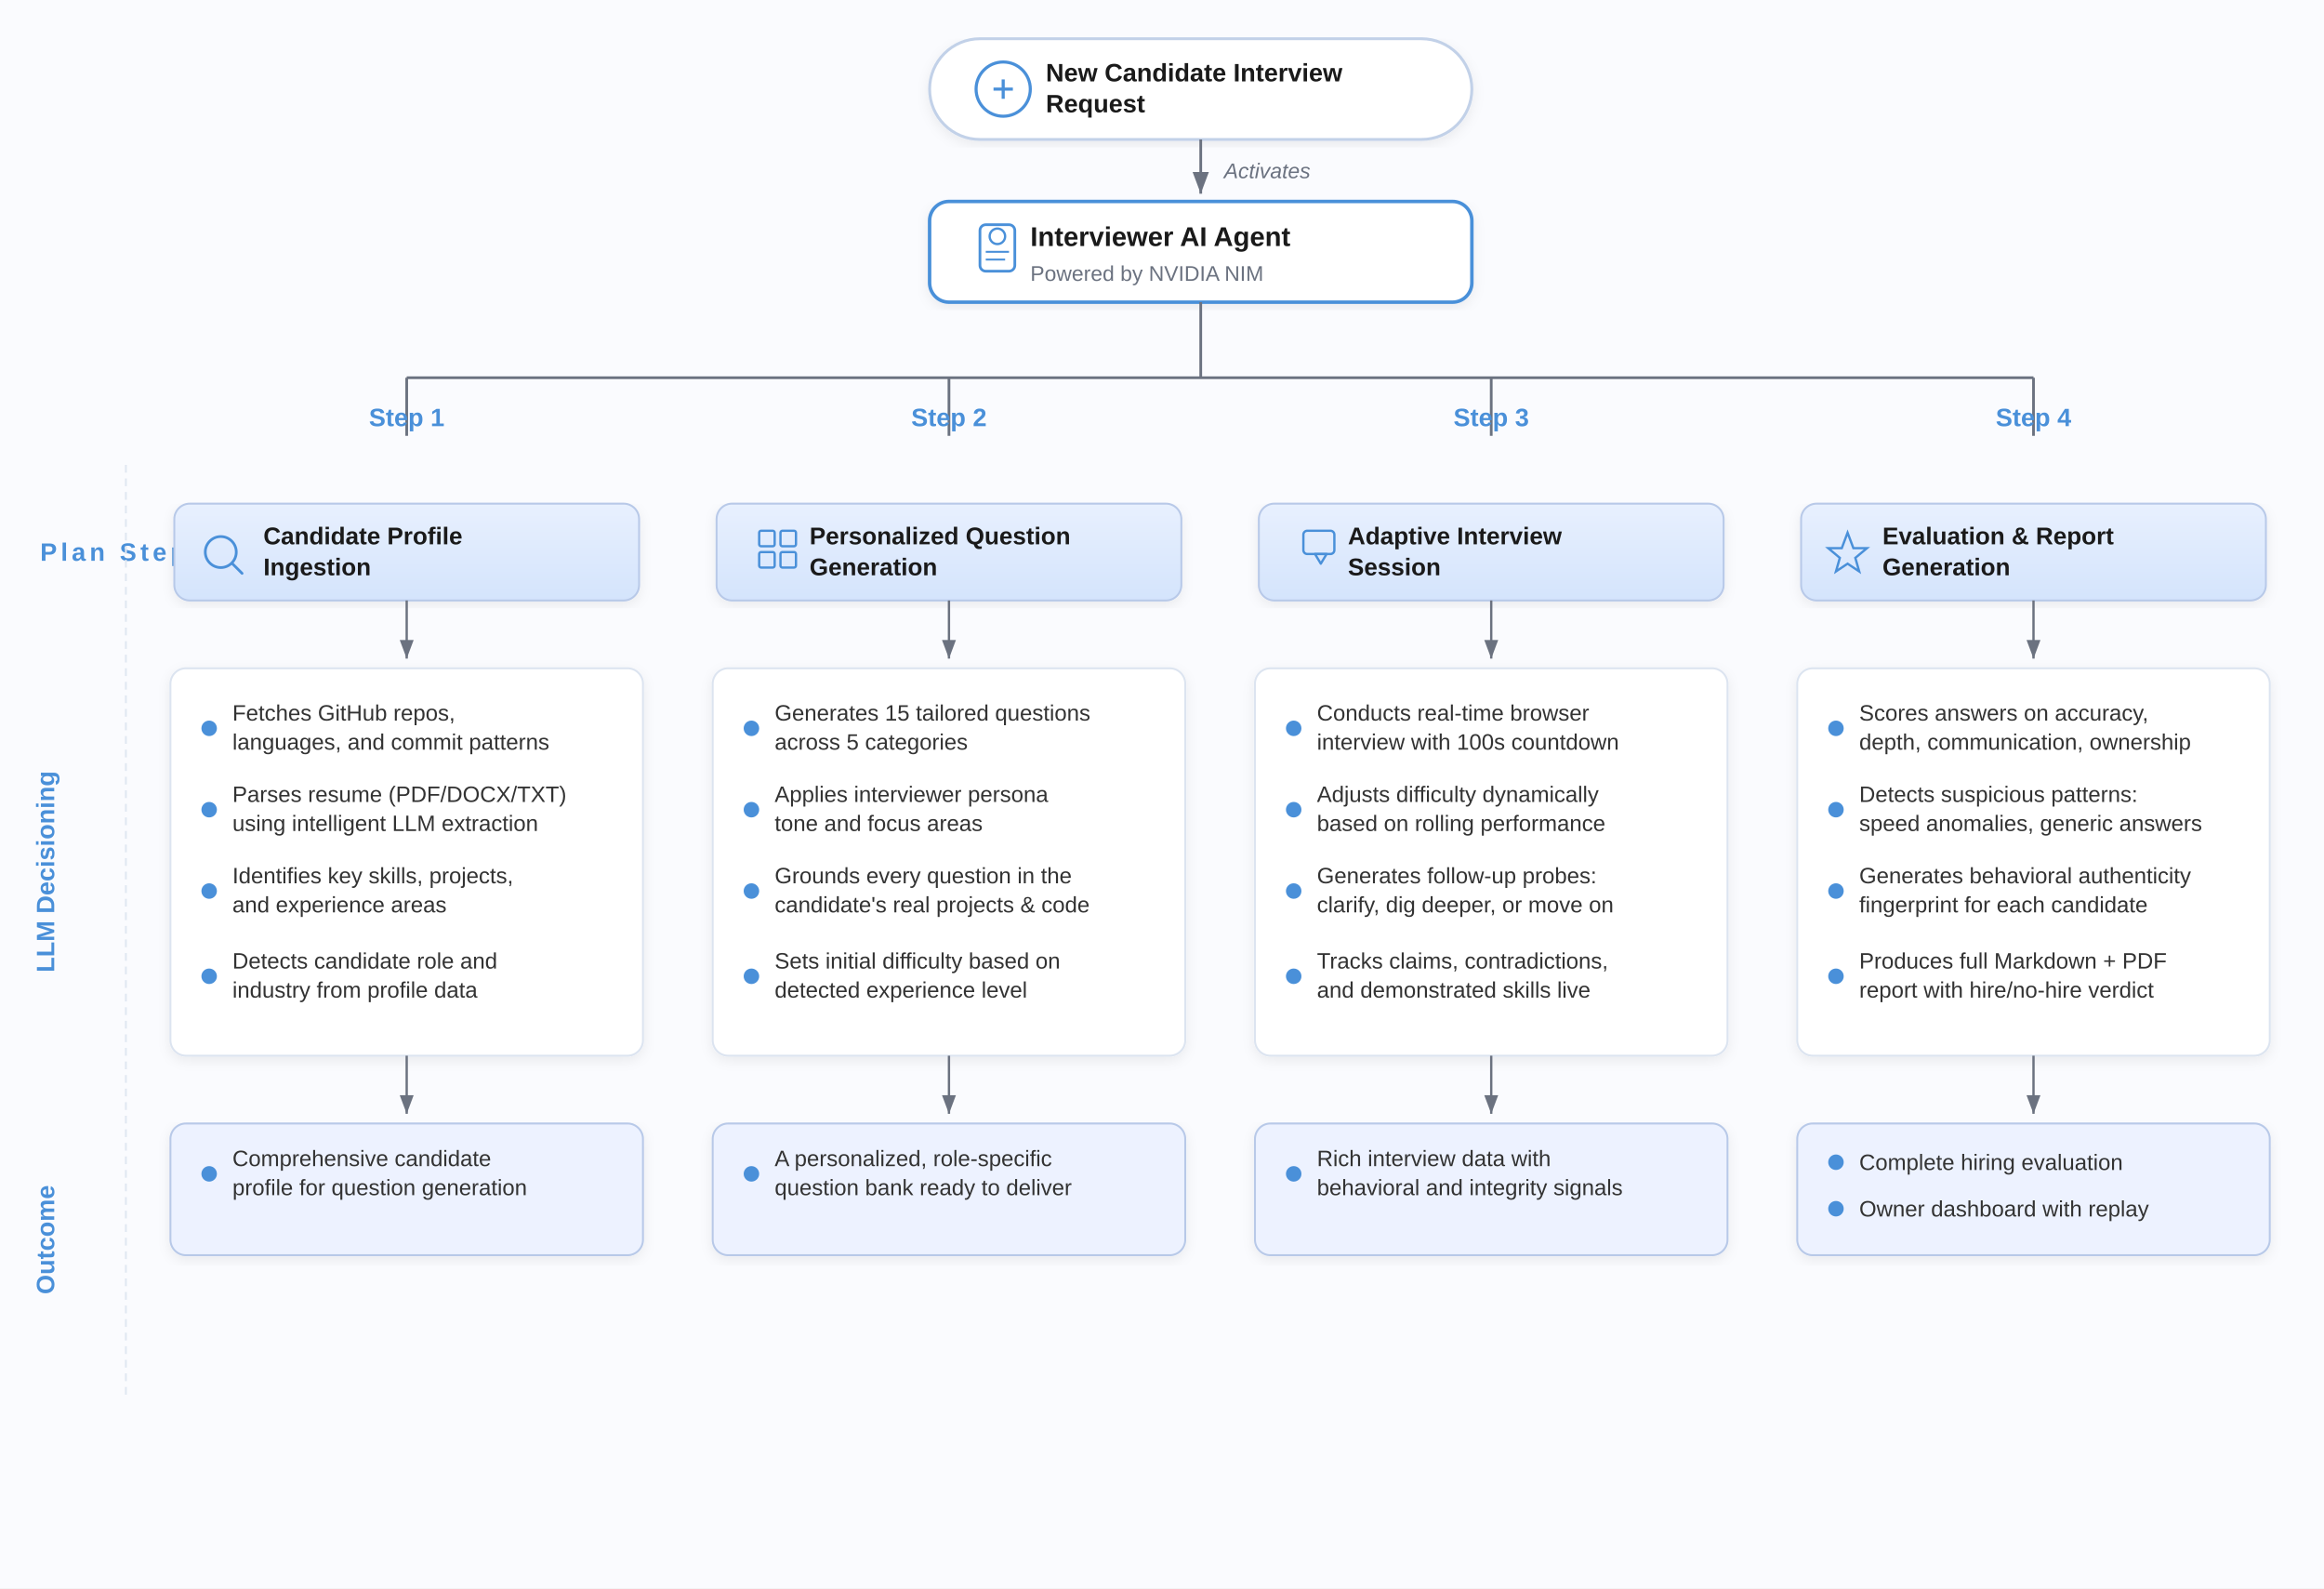
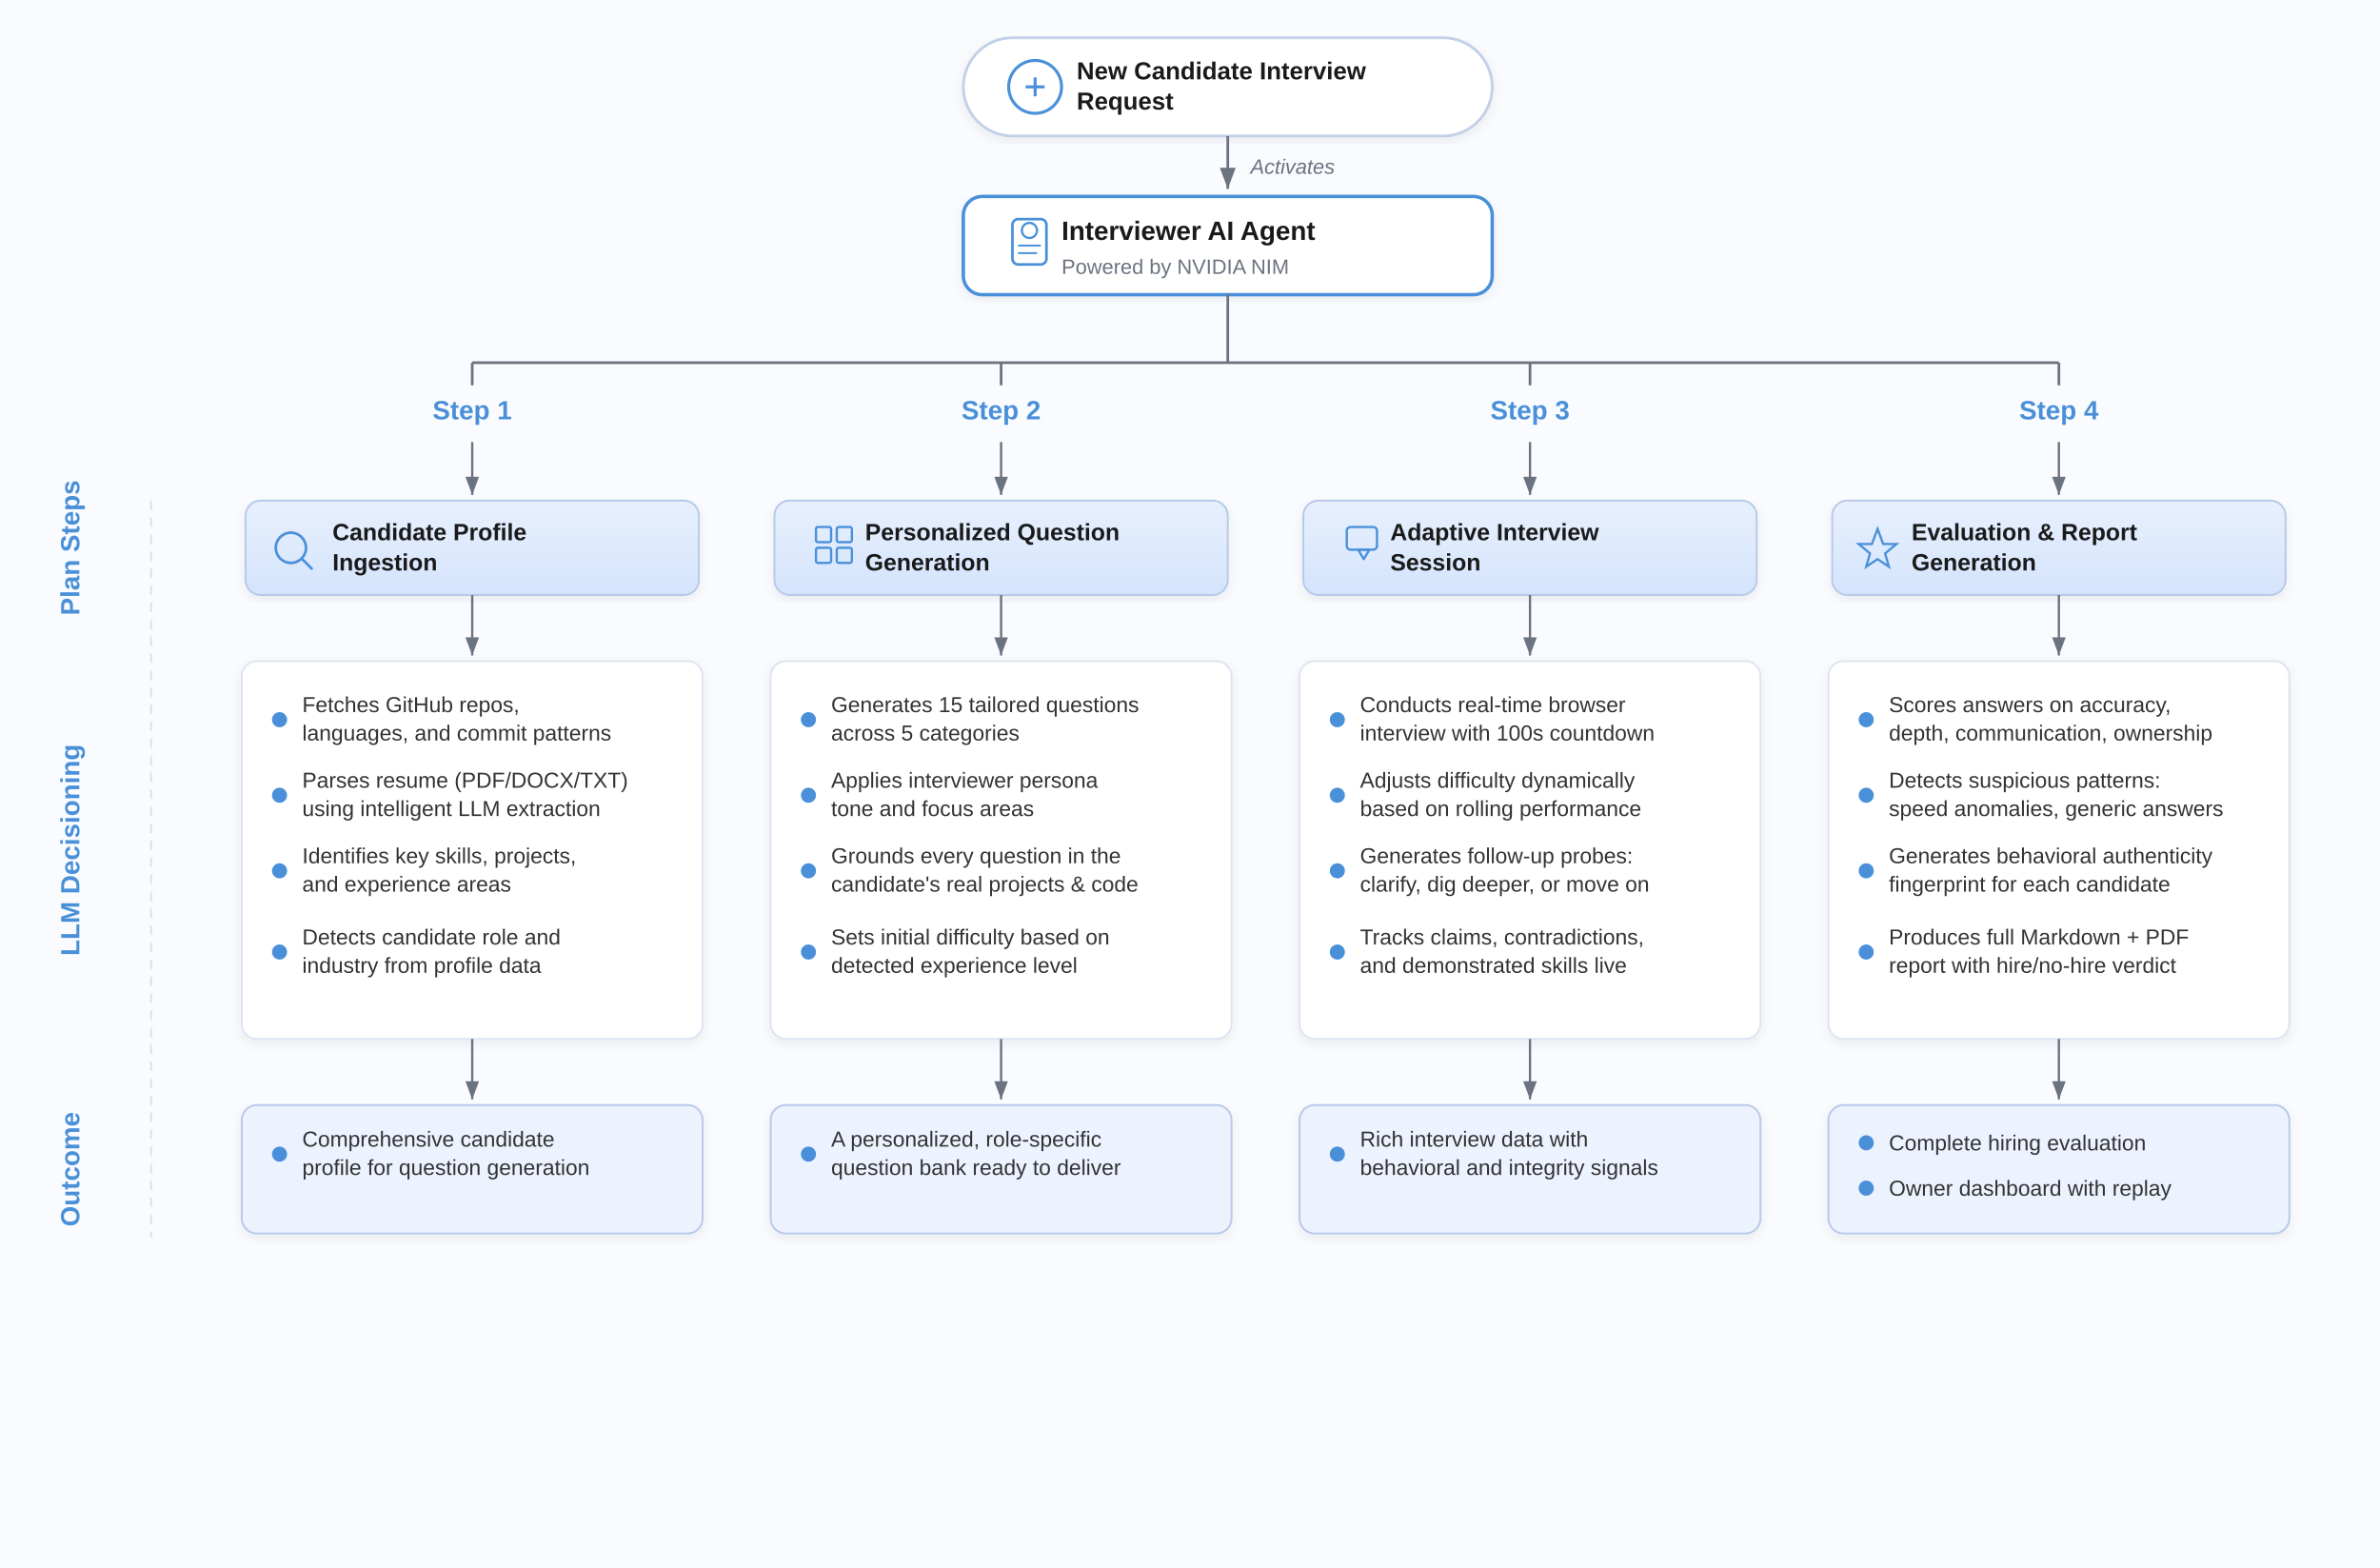
- <svg xmlns="http://www.w3.org/2000/svg" viewBox="0 0 1200 820" font-family="Segoe UI, Arial, sans-serif">
+ <svg xmlns="http://www.w3.org/2000/svg" viewBox="0 0 1260 830" font-family="Segoe UI, Arial, sans-serif">
  <defs>
    <filter id="shadow" x="-4%" y="-4%" width="108%" height="112%">
      <feDropShadow dx="0" dy="2" stdDeviation="3" flood-opacity="0.07" />
    </filter>
    <linearGradient id="stepGrad" x1="0" y1="0" x2="0" y2="1">
      <stop offset="0%" stop-color="#E8F0FE" />
      <stop offset="100%" stop-color="#D4E4FC" />
    </linearGradient>
    <marker id="arrow" markerWidth="8" markerHeight="6" refX="8" refY="3" orient="auto">
      <polygon points="0 0, 8 3, 0 6" fill="#6B7280" />
    </marker>
  </defs>
-   <rect width="1200" height="820" fill="#FAFBFE" />
-   <rect x="480" y="20" width="280" height="52" rx="26" fill="white" stroke="#C2D1E8" stroke-width="1.5" filter="url(#shadow)" />
-   <circle cx="518" cy="46" r="14" fill="none" stroke="#4A90D9" stroke-width="1.6" />
-   <line x1="513" y1="46" x2="523" y2="46" stroke="#4A90D9" stroke-width="1.6" />
-   <line x1="518" y1="41" x2="518" y2="51" stroke="#4A90D9" stroke-width="1.6" />
-   <text x="540" y="42" font-size="13" font-weight="600" fill="#1a1a1a">New Candidate Interview</text>
-   <text x="540" y="58" font-size="13" font-weight="600" fill="#1a1a1a">Request</text>
-   <line x1="620" y1="72" x2="620" y2="100" stroke="#6B7280" stroke-width="1.4" marker-end="url(#arrow)" />
-   <text x="632" y="92" font-size="11" fill="#6B7280" font-style="italic">Activates</text>
-   <rect x="480" y="104" width="280" height="52" rx="10" fill="white" stroke="#4A90D9" stroke-width="1.8" filter="url(#shadow)" />
-   <rect x="506" y="116" width="18" height="24" rx="3" fill="none" stroke="#4A90D9" stroke-width="1.4" />
-   <circle cx="515" cy="122" r="4" fill="none" stroke="#4A90D9" stroke-width="1.2" />
-   <line x1="509" y1="130" x2="521" y2="130" stroke="#4A90D9" stroke-width="1" />
-   <line x1="509" y1="134" x2="519" y2="134" stroke="#4A90D9" stroke-width="1" />
-   <text x="532" y="127" font-size="14" font-weight="700" fill="#1a1a1a">Interviewer AI Agent</text>
-   <text x="532" y="145" font-size="11" fill="#6B7280">Powered by NVIDIA NIM</text>
-   <line x1="620" y1="156" x2="620" y2="195" stroke="#6B7280" stroke-width="1.4" />
-   <line x1="210" y1="195" x2="1050" y2="195" stroke="#6B7280" stroke-width="1.4" />
-   <line x1="210" y1="195" x2="210" y2="225" stroke="#6B7280" stroke-width="1.4" />
-   <line x1="490" y1="195" x2="490" y2="225" stroke="#6B7280" stroke-width="1.4" />
-   <line x1="770" y1="195" x2="770" y2="225" stroke="#6B7280" stroke-width="1.4" />
-   <line x1="1050" y1="195" x2="1050" y2="225" stroke="#6B7280" stroke-width="1.4" />
-   <text x="210" y="220" font-size="13" fill="#4A90D9" font-weight="600" text-anchor="middle">Step 1</text>
-   <text x="490" y="220" font-size="13" fill="#4A90D9" font-weight="600" text-anchor="middle">Step 2</text>
-   <text x="770" y="220" font-size="13" fill="#4A90D9" font-weight="600" text-anchor="middle">Step 3</text>
-   <text x="1050" y="220" font-size="13" fill="#4A90D9" font-weight="600" text-anchor="middle">Step 4</text>
-   <text x="28" y="285" font-size="13" fill="#4A90D9" font-weight="700" text-anchor="middle" writing-mode="tb" glyph-orientation-vertical="0" letter-spacing="2" transform="rotate(-90,28,285)">Plan Steps</text>
-   <text x="28" y="450" font-size="13" fill="#4A90D9" font-weight="700" text-anchor="middle" transform="rotate(-90,28,450)">LLM Decisioning</text>
-   <text x="28" y="640" font-size="13" fill="#4A90D9" font-weight="700" text-anchor="middle" transform="rotate(-90,28,640)">Outcome</text>
-   <line x1="65" y1="240" x2="65" y2="720" stroke="#E0E7F1" stroke-width="1" stroke-dasharray="4,3" />
-   <rect x="90" y="260" width="240" height="50" rx="8" fill="url(#stepGrad)" stroke="#B8C9E8" stroke-width="1" filter="url(#shadow)" />
-   <circle cx="114" cy="285" r="8" fill="none" stroke="#4A90D9" stroke-width="1.4" />
-   <line x1="120" y1="291" x2="125" y2="296" stroke="#4A90D9" stroke-width="1.4" stroke-linecap="round" />
-   <text x="136" y="281" font-size="12.5" font-weight="700" fill="#1a1a1a">Candidate Profile</text>
-   <text x="136" y="297" font-size="12.5" font-weight="700" fill="#1a1a1a">Ingestion</text>
-   <line x1="210" y1="310" x2="210" y2="340" stroke="#6B7280" stroke-width="1.2" marker-end="url(#arrow)" />
-   <rect x="88" y="345" width="244" height="200" rx="8" fill="white" stroke="#DCE4F0" stroke-width="1" filter="url(#shadow)" />
-   <circle cx="108" cy="376" r="4" fill="#4A90D9" />
-   <text x="120" y="372" font-size="11.5" fill="#333">Fetches GitHub repos,</text>
-   <text x="120" y="387" font-size="11.5" fill="#333">languages, and commit patterns</text>
-   <circle cx="108" cy="418" r="4" fill="#4A90D9" />
-   <text x="120" y="414" font-size="11.5" fill="#333">Parses resume (PDF/DOCX/TXT)</text>
-   <text x="120" y="429" font-size="11.5" fill="#333">using intelligent LLM extraction</text>
-   <circle cx="108" cy="460" r="4" fill="#4A90D9" />
-   <text x="120" y="456" font-size="11.5" fill="#333">Identifies key skills, projects,</text>
-   <text x="120" y="471" font-size="11.5" fill="#333">and experience areas</text>
-   <circle cx="108" cy="504" r="4" fill="#4A90D9" />
-   <text x="120" y="500" font-size="11.5" fill="#333">Detects candidate role and</text>
-   <text x="120" y="515" font-size="11.5" fill="#333">industry from profile data</text>
-   <line x1="210" y1="545" x2="210" y2="575" stroke="#6B7280" stroke-width="1.2" marker-end="url(#arrow)" />
-   <rect x="88" y="580" width="244" height="68" rx="8" fill="#EDF2FF" stroke="#B8C9E8" stroke-width="1" filter="url(#shadow)" />
-   <circle cx="108" cy="606" r="4" fill="#4A90D9" />
-   <text x="120" y="602" font-size="11.5" fill="#333">Comprehensive candidate</text>
-   <text x="120" y="617" font-size="11.5" fill="#333">profile for question generation</text>
-   <rect x="370" y="260" width="240" height="50" rx="8" fill="url(#stepGrad)" stroke="#B8C9E8" stroke-width="1" filter="url(#shadow)" />
-   <rect x="392" y="274" width="8" height="8" rx="1" fill="none" stroke="#4A90D9" stroke-width="1.2" />
-   <rect x="403" y="274" width="8" height="8" rx="1" fill="none" stroke="#4A90D9" stroke-width="1.2" />
-   <rect x="392" y="285" width="8" height="8" rx="1" fill="none" stroke="#4A90D9" stroke-width="1.2" />
-   <rect x="403" y="285" width="8" height="8" rx="1" fill="none" stroke="#4A90D9" stroke-width="1.2" />
-   <text x="418" y="281" font-size="12.5" font-weight="700" fill="#1a1a1a">Personalized Question</text>
-   <text x="418" y="297" font-size="12.5" font-weight="700" fill="#1a1a1a">Generation</text>
-   <line x1="490" y1="310" x2="490" y2="340" stroke="#6B7280" stroke-width="1.2" marker-end="url(#arrow)" />
-   <rect x="368" y="345" width="244" height="200" rx="8" fill="white" stroke="#DCE4F0" stroke-width="1" filter="url(#shadow)" />
-   <circle cx="388" cy="376" r="4" fill="#4A90D9" />
-   <text x="400" y="372" font-size="11.5" fill="#333">Generates 15 tailored questions</text>
-   <text x="400" y="387" font-size="11.5" fill="#333">across 5 categories</text>
-   <circle cx="388" cy="418" r="4" fill="#4A90D9" />
-   <text x="400" y="414" font-size="11.5" fill="#333">Applies interviewer persona</text>
-   <text x="400" y="429" font-size="11.5" fill="#333">tone and focus areas</text>
-   <circle cx="388" cy="460" r="4" fill="#4A90D9" />
-   <text x="400" y="456" font-size="11.5" fill="#333">Grounds every question in the</text>
-   <text x="400" y="471" font-size="11.5" fill="#333">candidate's real projects &amp; code</text>
-   <circle cx="388" cy="504" r="4" fill="#4A90D9" />
-   <text x="400" y="500" font-size="11.5" fill="#333">Sets initial difficulty based on</text>
-   <text x="400" y="515" font-size="11.5" fill="#333">detected experience level</text>
-   <line x1="490" y1="545" x2="490" y2="575" stroke="#6B7280" stroke-width="1.2" marker-end="url(#arrow)" />
-   <rect x="368" y="580" width="244" height="68" rx="8" fill="#EDF2FF" stroke="#B8C9E8" stroke-width="1" filter="url(#shadow)" />
-   <circle cx="388" cy="606" r="4" fill="#4A90D9" />
-   <text x="400" y="602" font-size="11.5" fill="#333">A personalized, role-specific</text>
-   <text x="400" y="617" font-size="11.5" fill="#333">question bank ready to deliver</text>
-   <rect x="650" y="260" width="240" height="50" rx="8" fill="url(#stepGrad)" stroke="#B8C9E8" stroke-width="1" filter="url(#shadow)" />
-   <rect x="673" y="274" width="16" height="12" rx="2" fill="none" stroke="#4A90D9" stroke-width="1.2" />
-   <polygon points="679,286 682,291 685,286" fill="none" stroke="#4A90D9" stroke-width="1.2" stroke-linejoin="round" />
-   <text x="696" y="281" font-size="12.5" font-weight="700" fill="#1a1a1a">Adaptive Interview</text>
-   <text x="696" y="297" font-size="12.5" font-weight="700" fill="#1a1a1a">Session</text>
-   <line x1="770" y1="310" x2="770" y2="340" stroke="#6B7280" stroke-width="1.2" marker-end="url(#arrow)" />
-   <rect x="648" y="345" width="244" height="200" rx="8" fill="white" stroke="#DCE4F0" stroke-width="1" filter="url(#shadow)" />
-   <circle cx="668" cy="376" r="4" fill="#4A90D9" />
-   <text x="680" y="372" font-size="11.5" fill="#333">Conducts real-time browser</text>
-   <text x="680" y="387" font-size="11.5" fill="#333">interview with 100s countdown</text>
-   <circle cx="668" cy="418" r="4" fill="#4A90D9" />
-   <text x="680" y="414" font-size="11.5" fill="#333">Adjusts difficulty dynamically</text>
-   <text x="680" y="429" font-size="11.5" fill="#333">based on rolling performance</text>
-   <circle cx="668" cy="460" r="4" fill="#4A90D9" />
-   <text x="680" y="456" font-size="11.5" fill="#333">Generates follow-up probes:</text>
-   <text x="680" y="471" font-size="11.5" fill="#333">clarify, dig deeper, or move on</text>
-   <circle cx="668" cy="504" r="4" fill="#4A90D9" />
-   <text x="680" y="500" font-size="11.5" fill="#333">Tracks claims, contradictions,</text>
-   <text x="680" y="515" font-size="11.5" fill="#333">and demonstrated skills live</text>
-   <line x1="770" y1="545" x2="770" y2="575" stroke="#6B7280" stroke-width="1.2" marker-end="url(#arrow)" />
-   <rect x="648" y="580" width="244" height="68" rx="8" fill="#EDF2FF" stroke="#B8C9E8" stroke-width="1" filter="url(#shadow)" />
-   <circle cx="668" cy="606" r="4" fill="#4A90D9" />
-   <text x="680" y="602" font-size="11.5" fill="#333">Rich interview data with</text>
-   <text x="680" y="617" font-size="11.5" fill="#333">behavioral and integrity signals</text>
-   <rect x="930" y="260" width="240" height="50" rx="8" fill="url(#stepGrad)" stroke="#B8C9E8" stroke-width="1" filter="url(#shadow)" />
-   <polygon points="954,275 957,283 964,283 958,288 960,295 954,291 948,295 950,288 944,283 951,283" fill="none" stroke="#4A90D9" stroke-width="1.2" />
-   <text x="972" y="281" font-size="12.5" font-weight="700" fill="#1a1a1a">Evaluation &amp; Report</text>
-   <text x="972" y="297" font-size="12.5" font-weight="700" fill="#1a1a1a">Generation</text>
-   <line x1="1050" y1="310" x2="1050" y2="340" stroke="#6B7280" stroke-width="1.2" marker-end="url(#arrow)" />
-   <rect x="928" y="345" width="244" height="200" rx="8" fill="white" stroke="#DCE4F0" stroke-width="1" filter="url(#shadow)" />
-   <circle cx="948" cy="376" r="4" fill="#4A90D9" />
-   <text x="960" y="372" font-size="11.5" fill="#333">Scores answers on accuracy,</text>
-   <text x="960" y="387" font-size="11.5" fill="#333">depth, communication, ownership</text>
-   <circle cx="948" cy="418" r="4" fill="#4A90D9" />
-   <text x="960" y="414" font-size="11.5" fill="#333">Detects suspicious patterns:</text>
-   <text x="960" y="429" font-size="11.5" fill="#333">speed anomalies, generic answers</text>
-   <circle cx="948" cy="460" r="4" fill="#4A90D9" />
-   <text x="960" y="456" font-size="11.5" fill="#333">Generates behavioral authenticity</text>
-   <text x="960" y="471" font-size="11.5" fill="#333">fingerprint for each candidate</text>
-   <circle cx="948" cy="504" r="4" fill="#4A90D9" />
-   <text x="960" y="500" font-size="11.5" fill="#333">Produces full Markdown + PDF</text>
-   <text x="960" y="515" font-size="11.5" fill="#333">report with hire/no-hire verdict</text>
-   <line x1="1050" y1="545" x2="1050" y2="575" stroke="#6B7280" stroke-width="1.2" marker-end="url(#arrow)" />
-   <rect x="928" y="580" width="244" height="68" rx="8" fill="#EDF2FF" stroke="#B8C9E8" stroke-width="1" filter="url(#shadow)" />
-   <circle cx="948" cy="600" r="4" fill="#4A90D9" />
-   <text x="960" y="604" font-size="11.5" fill="#333">Complete hiring evaluation</text>
-   <circle cx="948" cy="624" r="4" fill="#4A90D9" />
-   <text x="960" y="628" font-size="11.5" fill="#333">Owner dashboard with replay</text>
+   <rect width="1260" height="830" fill="#FAFBFE" />
+   <rect x="510" y="20" width="280" height="52" rx="26" fill="white" stroke="#C2D1E8" stroke-width="1.5" filter="url(#shadow)" />
+   <circle cx="548" cy="46" r="14" fill="none" stroke="#4A90D9" stroke-width="1.6" />
+   <line x1="543" y1="46" x2="553" y2="46" stroke="#4A90D9" stroke-width="1.6" />
+   <line x1="548" y1="41" x2="548" y2="51" stroke="#4A90D9" stroke-width="1.6" />
+   <text x="570" y="42" font-size="13" font-weight="600" fill="#1a1a1a">New Candidate Interview</text>
+   <text x="570" y="58" font-size="13" font-weight="600" fill="#1a1a1a">Request</text>
+   <line x1="650" y1="72" x2="650" y2="100" stroke="#6B7280" stroke-width="1.4" marker-end="url(#arrow)" />
+   <text x="662" y="92" font-size="11" fill="#6B7280" font-style="italic">Activates</text>
+   <rect x="510" y="104" width="280" height="52" rx="10" fill="white" stroke="#4A90D9" stroke-width="1.8" filter="url(#shadow)" />
+   <rect x="536" y="116" width="18" height="24" rx="3" fill="none" stroke="#4A90D9" stroke-width="1.4" />
+   <circle cx="545" cy="122" r="4" fill="none" stroke="#4A90D9" stroke-width="1.2" />
+   <line x1="539" y1="130" x2="551" y2="130" stroke="#4A90D9" stroke-width="1" />
+   <line x1="539" y1="134" x2="549" y2="134" stroke="#4A90D9" stroke-width="1" />
+   <text x="562" y="127" font-size="14" font-weight="700" fill="#1a1a1a">Interviewer AI Agent</text>
+   <text x="562" y="145" font-size="11" fill="#6B7280">Powered by NVIDIA NIM</text>
+   <line x1="650" y1="156" x2="650" y2="192" stroke="#6B7280" stroke-width="1.4" />
+   <line x1="250" y1="192" x2="1090" y2="192" stroke="#6B7280" stroke-width="1.4" />
+   <line x1="250" y1="192" x2="250" y2="204" stroke="#6B7280" stroke-width="1.4" />
+   <line x1="530" y1="192" x2="530" y2="204" stroke="#6B7280" stroke-width="1.4" />
+   <line x1="810" y1="192" x2="810" y2="204" stroke="#6B7280" stroke-width="1.4" />
+   <line x1="1090" y1="192" x2="1090" y2="204" stroke="#6B7280" stroke-width="1.4" />
+   <text x="250" y="222" font-size="14" fill="#4A90D9" font-weight="600" text-anchor="middle">Step 1</text>
+   <text x="530" y="222" font-size="14" fill="#4A90D9" font-weight="600" text-anchor="middle">Step 2</text>
+   <text x="810" y="222" font-size="14" fill="#4A90D9" font-weight="600" text-anchor="middle">Step 3</text>
+   <text x="1090" y="222" font-size="14" fill="#4A90D9" font-weight="600" text-anchor="middle">Step 4</text>
+   <line x1="250" y1="234" x2="250" y2="262" stroke="#6B7280" stroke-width="1.2" marker-end="url(#arrow)" />
+   <line x1="530" y1="234" x2="530" y2="262" stroke="#6B7280" stroke-width="1.2" marker-end="url(#arrow)" />
+   <line x1="810" y1="234" x2="810" y2="262" stroke="#6B7280" stroke-width="1.2" marker-end="url(#arrow)" />
+   <line x1="1090" y1="234" x2="1090" y2="262" stroke="#6B7280" stroke-width="1.2" marker-end="url(#arrow)" />
+   <text x="42" y="290" font-size="14" fill="#4A90D9" font-weight="700" text-anchor="middle" transform="rotate(-90,42,290)">Plan Steps</text>
+   <text x="42" y="450" font-size="14" fill="#4A90D9" font-weight="700" text-anchor="middle" transform="rotate(-90,42,450)">LLM Decisioning</text>
+   <text x="42" y="619" font-size="14" fill="#4A90D9" font-weight="700" text-anchor="middle" transform="rotate(-90,42,619)">Outcome</text>
+   <line x1="80" y1="265" x2="80" y2="655" stroke="#D8E2F0" stroke-width="1" stroke-dasharray="5,4" />
+   <rect x="130" y="265" width="240" height="50" rx="8" fill="url(#stepGrad)" stroke="#B8C9E8" stroke-width="1" filter="url(#shadow)" />
+   <circle cx="154" cy="290" r="8" fill="none" stroke="#4A90D9" stroke-width="1.4" />
+   <line x1="160" y1="296" x2="165" y2="301" stroke="#4A90D9" stroke-width="1.4" stroke-linecap="round" />
+   <text x="176" y="286" font-size="12.5" font-weight="700" fill="#1a1a1a">Candidate Profile</text>
+   <text x="176" y="302" font-size="12.5" font-weight="700" fill="#1a1a1a">Ingestion</text>
+   <line x1="250" y1="315" x2="250" y2="347" stroke="#6B7280" stroke-width="1.2" marker-end="url(#arrow)" />
+   <rect x="128" y="350" width="244" height="200" rx="8" fill="white" stroke="#DCE4F0" stroke-width="1" filter="url(#shadow)" />
+   <circle cx="148" cy="381" r="4" fill="#4A90D9" />
+   <text x="160" y="377" font-size="11.5" fill="#333">Fetches GitHub repos,</text>
+   <text x="160" y="392" font-size="11.5" fill="#333">languages, and commit patterns</text>
+   <circle cx="148" cy="421" r="4" fill="#4A90D9" />
+   <text x="160" y="417" font-size="11.5" fill="#333">Parses resume (PDF/DOCX/TXT)</text>
+   <text x="160" y="432" font-size="11.5" fill="#333">using intelligent LLM extraction</text>
+   <circle cx="148" cy="461" r="4" fill="#4A90D9" />
+   <text x="160" y="457" font-size="11.5" fill="#333">Identifies key skills, projects,</text>
+   <text x="160" y="472" font-size="11.5" fill="#333">and experience areas</text>
+   <circle cx="148" cy="504" r="4" fill="#4A90D9" />
+   <text x="160" y="500" font-size="11.5" fill="#333">Detects candidate role and</text>
+   <text x="160" y="515" font-size="11.5" fill="#333">industry from profile data</text>
+   <line x1="250" y1="550" x2="250" y2="582" stroke="#6B7280" stroke-width="1.2" marker-end="url(#arrow)" />
+   <rect x="128" y="585" width="244" height="68" rx="8" fill="#EDF2FF" stroke="#B8C9E8" stroke-width="1" filter="url(#shadow)" />
+   <circle cx="148" cy="611" r="4" fill="#4A90D9" />
+   <text x="160" y="607" font-size="11.5" fill="#333">Comprehensive candidate</text>
+   <text x="160" y="622" font-size="11.5" fill="#333">profile for question generation</text>
+   <rect x="410" y="265" width="240" height="50" rx="8" fill="url(#stepGrad)" stroke="#B8C9E8" stroke-width="1" filter="url(#shadow)" />
+   <rect x="432" y="279" width="8" height="8" rx="1" fill="none" stroke="#4A90D9" stroke-width="1.2" />
+   <rect x="443" y="279" width="8" height="8" rx="1" fill="none" stroke="#4A90D9" stroke-width="1.2" />
+   <rect x="432" y="290" width="8" height="8" rx="1" fill="none" stroke="#4A90D9" stroke-width="1.2" />
+   <rect x="443" y="290" width="8" height="8" rx="1" fill="none" stroke="#4A90D9" stroke-width="1.2" />
+   <text x="458" y="286" font-size="12.5" font-weight="700" fill="#1a1a1a">Personalized Question</text>
+   <text x="458" y="302" font-size="12.5" font-weight="700" fill="#1a1a1a">Generation</text>
+   <line x1="530" y1="315" x2="530" y2="347" stroke="#6B7280" stroke-width="1.2" marker-end="url(#arrow)" />
+   <rect x="408" y="350" width="244" height="200" rx="8" fill="white" stroke="#DCE4F0" stroke-width="1" filter="url(#shadow)" />
+   <circle cx="428" cy="381" r="4" fill="#4A90D9" />
+   <text x="440" y="377" font-size="11.5" fill="#333">Generates 15 tailored questions</text>
+   <text x="440" y="392" font-size="11.5" fill="#333">across 5 categories</text>
+   <circle cx="428" cy="421" r="4" fill="#4A90D9" />
+   <text x="440" y="417" font-size="11.5" fill="#333">Applies interviewer persona</text>
+   <text x="440" y="432" font-size="11.5" fill="#333">tone and focus areas</text>
+   <circle cx="428" cy="461" r="4" fill="#4A90D9" />
+   <text x="440" y="457" font-size="11.5" fill="#333">Grounds every question in the</text>
+   <text x="440" y="472" font-size="11.5" fill="#333">candidate's real projects &amp; code</text>
+   <circle cx="428" cy="504" r="4" fill="#4A90D9" />
+   <text x="440" y="500" font-size="11.5" fill="#333">Sets initial difficulty based on</text>
+   <text x="440" y="515" font-size="11.5" fill="#333">detected experience level</text>
+   <line x1="530" y1="550" x2="530" y2="582" stroke="#6B7280" stroke-width="1.2" marker-end="url(#arrow)" />
+   <rect x="408" y="585" width="244" height="68" rx="8" fill="#EDF2FF" stroke="#B8C9E8" stroke-width="1" filter="url(#shadow)" />
+   <circle cx="428" cy="611" r="4" fill="#4A90D9" />
+   <text x="440" y="607" font-size="11.5" fill="#333">A personalized, role-specific</text>
+   <text x="440" y="622" font-size="11.5" fill="#333">question bank ready to deliver</text>
+   <rect x="690" y="265" width="240" height="50" rx="8" fill="url(#stepGrad)" stroke="#B8C9E8" stroke-width="1" filter="url(#shadow)" />
+   <rect x="713" y="279" width="16" height="12" rx="2" fill="none" stroke="#4A90D9" stroke-width="1.2" />
+   <polygon points="719,291 722,296 725,291" fill="none" stroke="#4A90D9" stroke-width="1.2" stroke-linejoin="round" />
+   <text x="736" y="286" font-size="12.5" font-weight="700" fill="#1a1a1a">Adaptive Interview</text>
+   <text x="736" y="302" font-size="12.5" font-weight="700" fill="#1a1a1a">Session</text>
+   <line x1="810" y1="315" x2="810" y2="347" stroke="#6B7280" stroke-width="1.2" marker-end="url(#arrow)" />
+   <rect x="688" y="350" width="244" height="200" rx="8" fill="white" stroke="#DCE4F0" stroke-width="1" filter="url(#shadow)" />
+   <circle cx="708" cy="381" r="4" fill="#4A90D9" />
+   <text x="720" y="377" font-size="11.5" fill="#333">Conducts real-time browser</text>
+   <text x="720" y="392" font-size="11.5" fill="#333">interview with 100s countdown</text>
+   <circle cx="708" cy="421" r="4" fill="#4A90D9" />
+   <text x="720" y="417" font-size="11.5" fill="#333">Adjusts difficulty dynamically</text>
+   <text x="720" y="432" font-size="11.5" fill="#333">based on rolling performance</text>
+   <circle cx="708" cy="461" r="4" fill="#4A90D9" />
+   <text x="720" y="457" font-size="11.5" fill="#333">Generates follow-up probes:</text>
+   <text x="720" y="472" font-size="11.5" fill="#333">clarify, dig deeper, or move on</text>
+   <circle cx="708" cy="504" r="4" fill="#4A90D9" />
+   <text x="720" y="500" font-size="11.5" fill="#333">Tracks claims, contradictions,</text>
+   <text x="720" y="515" font-size="11.5" fill="#333">and demonstrated skills live</text>
+   <line x1="810" y1="550" x2="810" y2="582" stroke="#6B7280" stroke-width="1.2" marker-end="url(#arrow)" />
+   <rect x="688" y="585" width="244" height="68" rx="8" fill="#EDF2FF" stroke="#B8C9E8" stroke-width="1" filter="url(#shadow)" />
+   <circle cx="708" cy="611" r="4" fill="#4A90D9" />
+   <text x="720" y="607" font-size="11.5" fill="#333">Rich interview data with</text>
+   <text x="720" y="622" font-size="11.5" fill="#333">behavioral and integrity signals</text>
+   <rect x="970" y="265" width="240" height="50" rx="8" fill="url(#stepGrad)" stroke="#B8C9E8" stroke-width="1" filter="url(#shadow)" />
+   <polygon points="994,280 997,288 1004,288 998,293 1000,300 994,296 988,300 990,293 984,288 991,288" fill="none" stroke="#4A90D9" stroke-width="1.2" />
+   <text x="1012" y="286" font-size="12.5" font-weight="700" fill="#1a1a1a">Evaluation &amp; Report</text>
+   <text x="1012" y="302" font-size="12.5" font-weight="700" fill="#1a1a1a">Generation</text>
+   <line x1="1090" y1="315" x2="1090" y2="347" stroke="#6B7280" stroke-width="1.2" marker-end="url(#arrow)" />
+   <rect x="968" y="350" width="244" height="200" rx="8" fill="white" stroke="#DCE4F0" stroke-width="1" filter="url(#shadow)" />
+   <circle cx="988" cy="381" r="4" fill="#4A90D9" />
+   <text x="1000" y="377" font-size="11.5" fill="#333">Scores answers on accuracy,</text>
+   <text x="1000" y="392" font-size="11.5" fill="#333">depth, communication, ownership</text>
+   <circle cx="988" cy="421" r="4" fill="#4A90D9" />
+   <text x="1000" y="417" font-size="11.5" fill="#333">Detects suspicious patterns:</text>
+   <text x="1000" y="432" font-size="11.5" fill="#333">speed anomalies, generic answers</text>
+   <circle cx="988" cy="461" r="4" fill="#4A90D9" />
+   <text x="1000" y="457" font-size="11.5" fill="#333">Generates behavioral authenticity</text>
+   <text x="1000" y="472" font-size="11.5" fill="#333">fingerprint for each candidate</text>
+   <circle cx="988" cy="504" r="4" fill="#4A90D9" />
+   <text x="1000" y="500" font-size="11.5" fill="#333">Produces full Markdown + PDF</text>
+   <text x="1000" y="515" font-size="11.5" fill="#333">report with hire/no-hire verdict</text>
+   <line x1="1090" y1="550" x2="1090" y2="582" stroke="#6B7280" stroke-width="1.2" marker-end="url(#arrow)" />
+   <rect x="968" y="585" width="244" height="68" rx="8" fill="#EDF2FF" stroke="#B8C9E8" stroke-width="1" filter="url(#shadow)" />
+   <circle cx="988" cy="605" r="4" fill="#4A90D9" />
+   <text x="1000" y="609" font-size="11.5" fill="#333">Complete hiring evaluation</text>
+   <circle cx="988" cy="629" r="4" fill="#4A90D9" />
+   <text x="1000" y="633" font-size="11.5" fill="#333">Owner dashboard with replay</text>
</svg>
